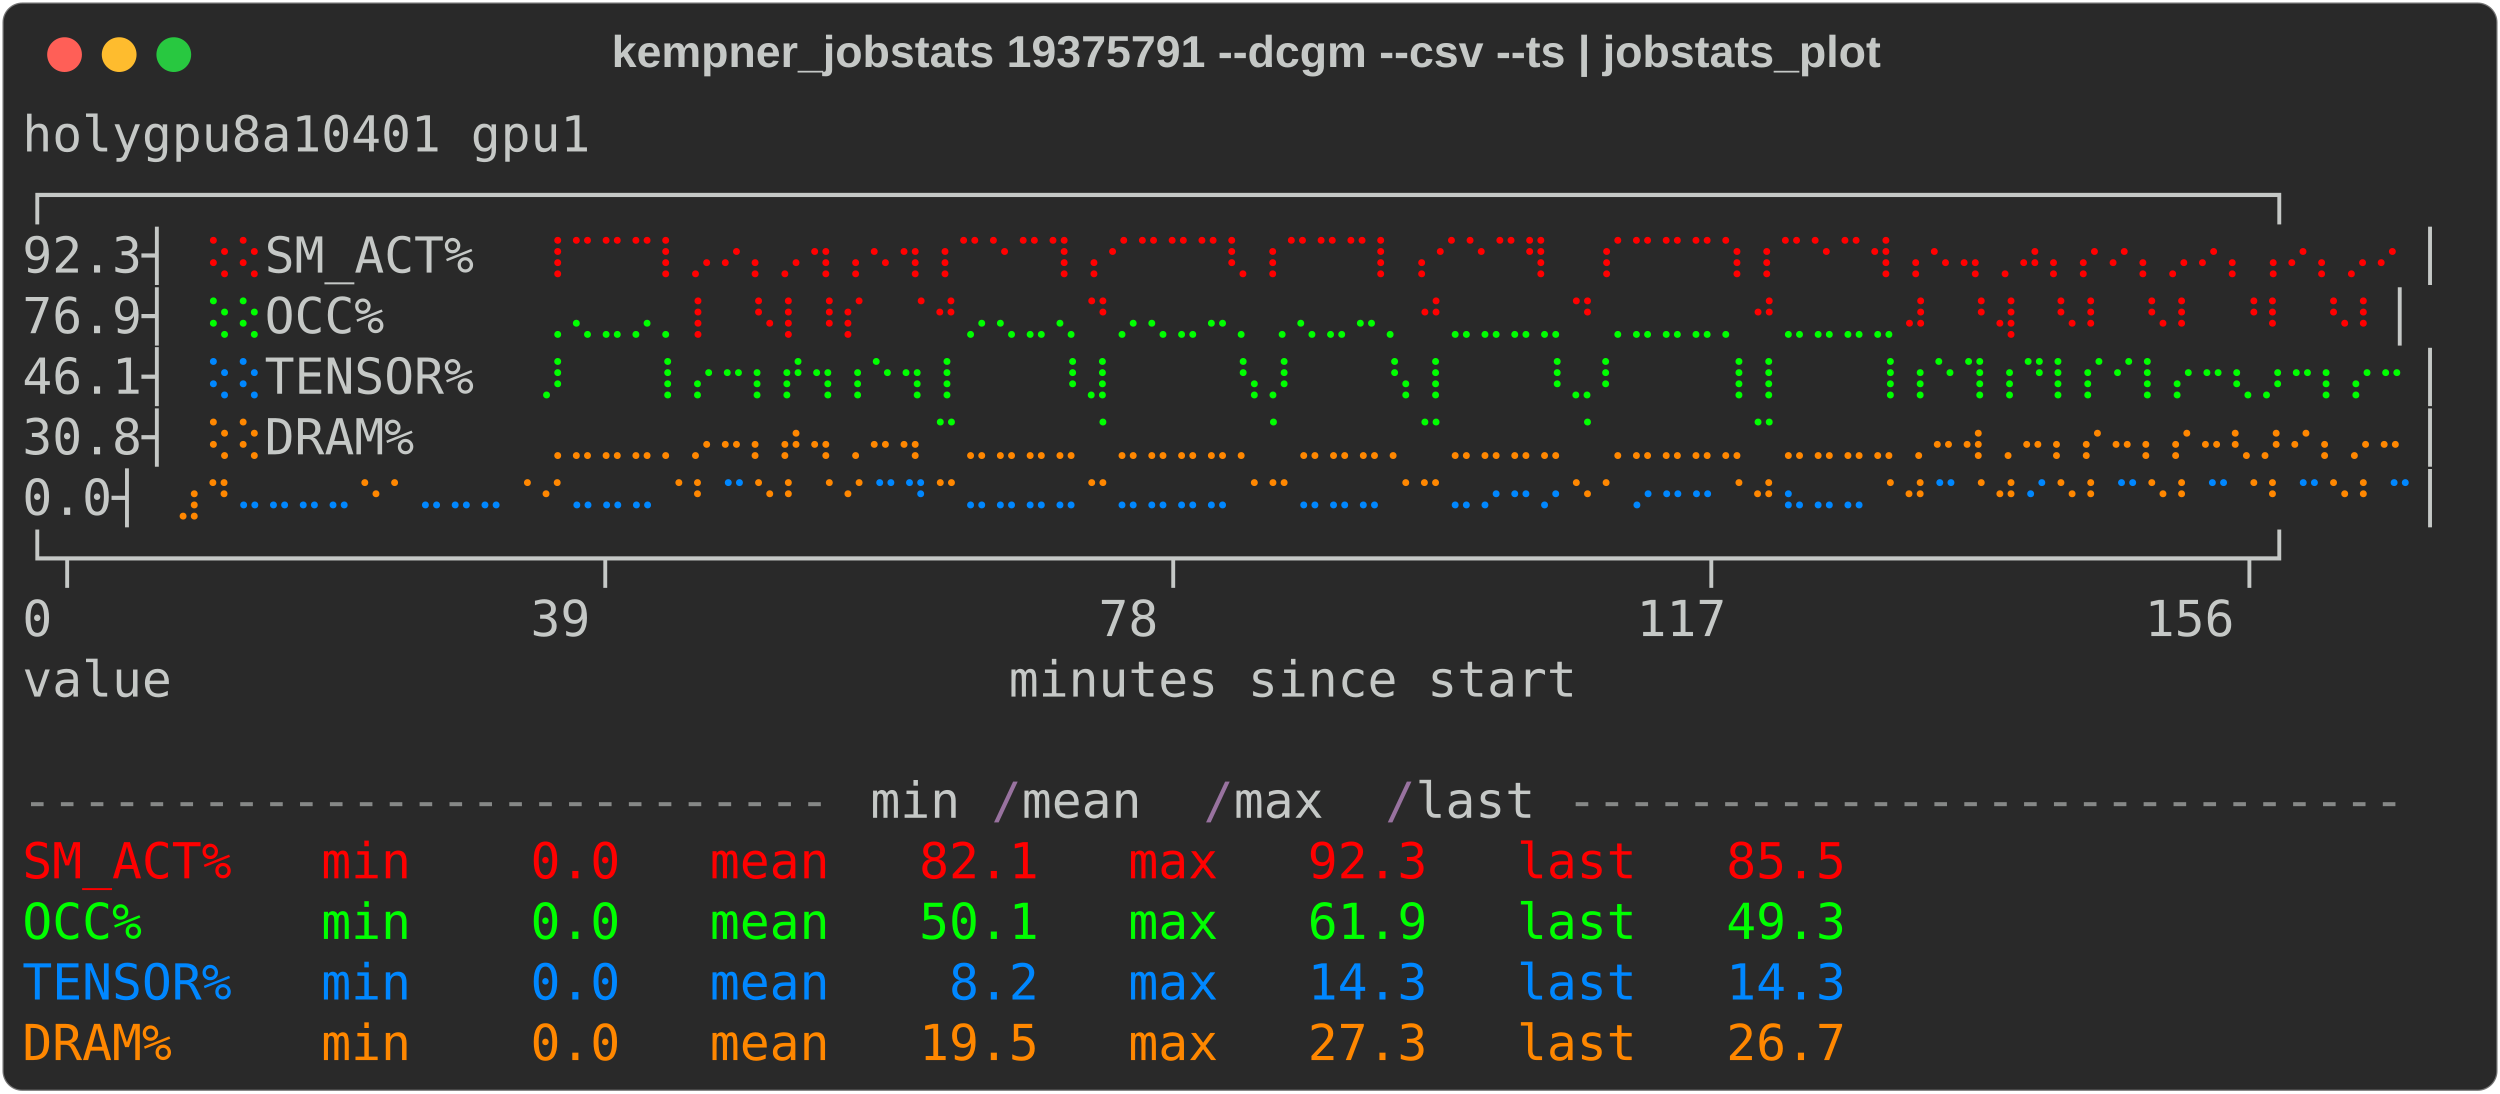
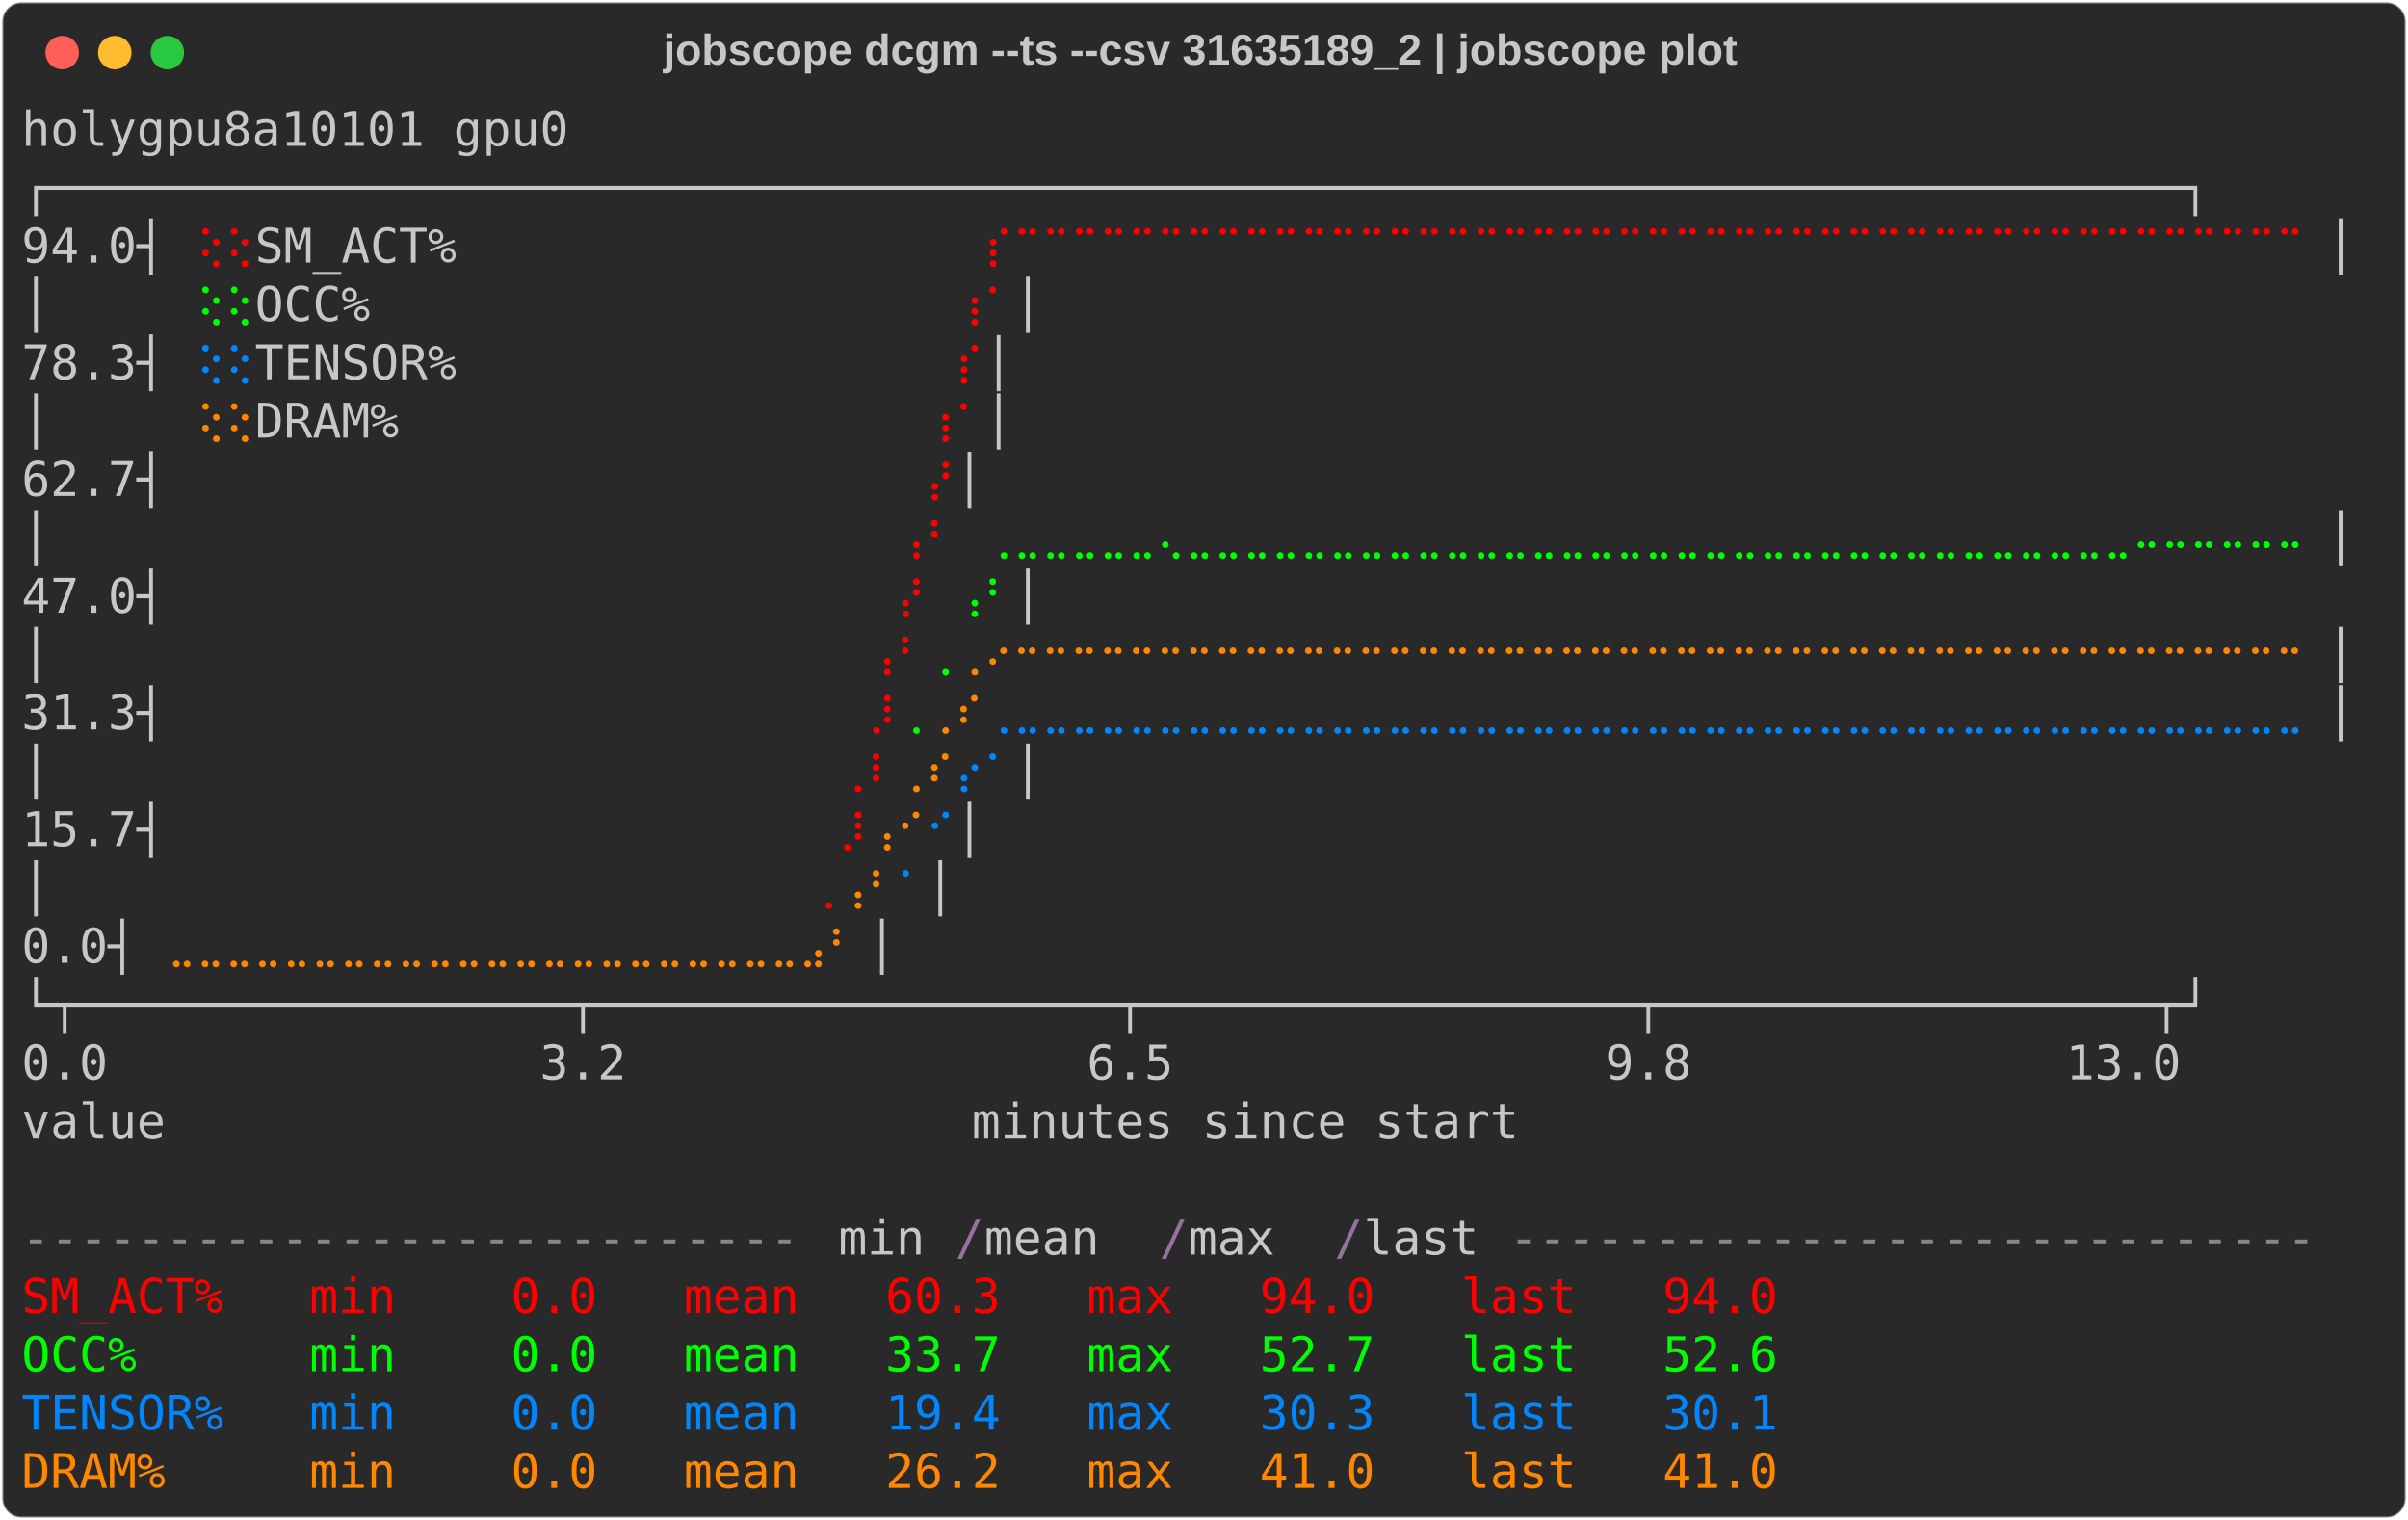
- <svg xmlns="http://www.w3.org/2000/svg" class="rich-terminal" viewBox="0 0 1007 440.4">
+ <svg xmlns="http://www.w3.org/2000/svg" class="rich-terminal" viewBox="0 0 1007 635.6">
  <style>

    @font-face {
        font-family: "Fira Code";
        src: local("FiraCode-Regular"),
                url("https://cdnjs.cloudflare.com/ajax/libs/firacode/6.2.0/woff2/FiraCode-Regular.woff2") format("woff2"),
                url("https://cdnjs.cloudflare.com/ajax/libs/firacode/6.2.0/woff/FiraCode-Regular.woff") format("woff");
        font-style: normal;
        font-weight: 400;
    }
    @font-face {
        font-family: "Fira Code";
        src: local("FiraCode-Bold"),
                url("https://cdnjs.cloudflare.com/ajax/libs/firacode/6.2.0/woff2/FiraCode-Bold.woff2") format("woff2"),
                url("https://cdnjs.cloudflare.com/ajax/libs/firacode/6.2.0/woff/FiraCode-Bold.woff") format("woff");
        font-style: bold;
        font-weight: 700;
    }

-     .terminal-1259196387-matrix {
+     .terminal-2346401868-matrix {
        font-family: Fira Code, monospace;
        font-size: 20px;
        line-height: 24.4px;
        font-variant-east-asian: full-width;
    }

-     .terminal-1259196387-title {
+     .terminal-2346401868-title {
        font-size: 18px;
        font-weight: bold;
        font-family: arial;
    }

-     .terminal-1259196387-r1 { fill: #c5c8c6 }
- .terminal-1259196387-r2 { fill: #ff0000 }
- .terminal-1259196387-r3 { fill: #00ff00 }
- .terminal-1259196387-r4 { fill: #0087ff }
- .terminal-1259196387-r5 { fill: #ff8700 }
- .terminal-1259196387-r6 { fill: #868887 }
- .terminal-1259196387-r7 { fill: #98729f }
+     .terminal-2346401868-r1 { fill: #c5c8c6 }
+ .terminal-2346401868-r2 { fill: #ff0000 }
+ .terminal-2346401868-r3 { fill: #00ff00 }
+ .terminal-2346401868-r4 { fill: #0087ff }
+ .terminal-2346401868-r5 { fill: #ff8700 }
+ .terminal-2346401868-r6 { fill: #868887 }
+ .terminal-2346401868-r7 { fill: #98729f }
    </style>
  <defs>
-     <clipPath id="terminal-1259196387-clip-terminal">
-       <rect x="0" y="0" width="987.2" height="389.4" />
-     </clipPath>
-     <clipPath id="terminal-1259196387-line-0">
+     <clipPath id="terminal-2346401868-clip-terminal">
+       <rect x="0" y="0" width="987.2" height="584.6" />
+     </clipPath>
+     <clipPath id="terminal-2346401868-line-0">
      <rect x="0" y="1.5" width="988.2" height="24.65" />
    </clipPath>
-     <clipPath id="terminal-1259196387-line-1">
+     <clipPath id="terminal-2346401868-line-1">
      <rect x="0" y="25.9" width="988.2" height="24.65" />
    </clipPath>
-     <clipPath id="terminal-1259196387-line-2">
+     <clipPath id="terminal-2346401868-line-2">
      <rect x="0" y="50.3" width="988.2" height="24.65" />
    </clipPath>
-     <clipPath id="terminal-1259196387-line-3">
+     <clipPath id="terminal-2346401868-line-3">
      <rect x="0" y="74.7" width="988.2" height="24.65" />
    </clipPath>
-     <clipPath id="terminal-1259196387-line-4">
+     <clipPath id="terminal-2346401868-line-4">
      <rect x="0" y="99.1" width="988.2" height="24.65" />
    </clipPath>
-     <clipPath id="terminal-1259196387-line-5">
+     <clipPath id="terminal-2346401868-line-5">
      <rect x="0" y="123.5" width="988.2" height="24.65" />
    </clipPath>
-     <clipPath id="terminal-1259196387-line-6">
+     <clipPath id="terminal-2346401868-line-6">
      <rect x="0" y="147.9" width="988.2" height="24.65" />
    </clipPath>
-     <clipPath id="terminal-1259196387-line-7">
+     <clipPath id="terminal-2346401868-line-7">
      <rect x="0" y="172.3" width="988.2" height="24.65" />
    </clipPath>
-     <clipPath id="terminal-1259196387-line-8">
+     <clipPath id="terminal-2346401868-line-8">
      <rect x="0" y="196.7" width="988.2" height="24.65" />
    </clipPath>
-     <clipPath id="terminal-1259196387-line-9">
+     <clipPath id="terminal-2346401868-line-9">
      <rect x="0" y="221.1" width="988.2" height="24.65" />
    </clipPath>
-     <clipPath id="terminal-1259196387-line-10">
+     <clipPath id="terminal-2346401868-line-10">
      <rect x="0" y="245.5" width="988.2" height="24.65" />
    </clipPath>
-     <clipPath id="terminal-1259196387-line-11">
+     <clipPath id="terminal-2346401868-line-11">
      <rect x="0" y="269.9" width="988.2" height="24.65" />
    </clipPath>
-     <clipPath id="terminal-1259196387-line-12">
+     <clipPath id="terminal-2346401868-line-12">
      <rect x="0" y="294.3" width="988.2" height="24.65" />
    </clipPath>
-     <clipPath id="terminal-1259196387-line-13">
+     <clipPath id="terminal-2346401868-line-13">
      <rect x="0" y="318.7" width="988.2" height="24.65" />
    </clipPath>
-     <clipPath id="terminal-1259196387-line-14">
+     <clipPath id="terminal-2346401868-line-14">
      <rect x="0" y="343.1" width="988.2" height="24.65" />
    </clipPath>
+     <clipPath id="terminal-2346401868-line-15">
+       <rect x="0" y="367.5" width="988.2" height="24.65" />
+     </clipPath>
+     <clipPath id="terminal-2346401868-line-16">
+       <rect x="0" y="391.9" width="988.2" height="24.65" />
+     </clipPath>
+     <clipPath id="terminal-2346401868-line-17">
+       <rect x="0" y="416.3" width="988.2" height="24.65" />
+     </clipPath>
+     <clipPath id="terminal-2346401868-line-18">
+       <rect x="0" y="440.7" width="988.2" height="24.65" />
+     </clipPath>
+     <clipPath id="terminal-2346401868-line-19">
+       <rect x="0" y="465.1" width="988.2" height="24.65" />
+     </clipPath>
+     <clipPath id="terminal-2346401868-line-20">
+       <rect x="0" y="489.5" width="988.2" height="24.65" />
+     </clipPath>
+     <clipPath id="terminal-2346401868-line-21">
+       <rect x="0" y="513.9" width="988.2" height="24.65" />
+     </clipPath>
+     <clipPath id="terminal-2346401868-line-22">
+       <rect x="0" y="538.3" width="988.2" height="24.65" />
+     </clipPath>
  </defs>
-   <rect fill="#292929" stroke="rgba(255,255,255,0.35)" stroke-width="1" x="1" y="1" width="1005" height="438.4" rx="8" />
-   <text class="terminal-1259196387-title" fill="#c5c8c6" text-anchor="middle" x="502" y="27">kempner_jobstats 19375791 --dcgm --csv --ts | jobstats_plot</text>
+   <rect fill="#292929" stroke="rgba(255,255,255,0.35)" stroke-width="1" x="1" y="1" width="1005" height="633.6" rx="8" />
+   <text class="terminal-2346401868-title" fill="#c5c8c6" text-anchor="middle" x="502" y="27">jobscope dcgm --ts --csv 31635189_2 | jobscope plot</text>
  <g transform="translate(26,22)">
    <circle cx="0" cy="0" r="7" fill="#ff5f57" />
    <circle cx="22" cy="0" r="7" fill="#febc2e" />
    <circle cx="44" cy="0" r="7" fill="#28c840" />
  </g>
-   <g transform="translate(9, 41)" clip-path="url(#terminal-1259196387-clip-terminal)">
-     <g class="terminal-1259196387-matrix">
-       <text class="terminal-1259196387-r1" x="0" y="20" textLength="976" clip-path="url(#terminal-1259196387-line-0)">                                 holygpu8a10401 gpu1                            </text>
-       <text class="terminal-1259196387-r1" x="988.2" y="20" textLength="12.2" clip-path="url(#terminal-1259196387-line-0)">
- </text>
-       <text class="terminal-1259196387-r1" x="0" y="44.4" textLength="976" clip-path="url(#terminal-1259196387-line-1)">    ┌──────────────────────────────────────────────────────────────────────────┐</text>
-       <text class="terminal-1259196387-r1" x="988.2" y="44.4" textLength="12.2" clip-path="url(#terminal-1259196387-line-1)">
- </text>
-       <text class="terminal-1259196387-r1" x="0" y="68.8" textLength="73.2" clip-path="url(#terminal-1259196387-line-2)">92.3┤ </text>
-       <text class="terminal-1259196387-r2" x="73.2" y="68.8" textLength="24.4" clip-path="url(#terminal-1259196387-line-2)">⢕⢕</text>
-       <text class="terminal-1259196387-r1" x="97.6" y="68.8" textLength="109.8" clip-path="url(#terminal-1259196387-line-2)"> SM_ACT% </text>
-       <text class="terminal-1259196387-r2" x="207.4" y="68.8" textLength="414.8" clip-path="url(#terminal-1259196387-line-2)">⢸⠉⠉⠉⡇⡠⠔⡄⡠⢲⢠⠢⢲⢰⠉⠑⠉⢹⢠⠊⠉⠉⠉⢇⢰⠉⠉⠉⡇⢠⠊⠑⠉⢻</text>
-       <text class="terminal-1259196387-r2" x="634.4" y="68.8" textLength="329.4" clip-path="url(#terminal-1259196387-line-2)">⡎⠉⠉⠉⢱⢰⠉⠑⠉⢺⢠⠢⢤⢀⠴⡄⡔⠔⡄⡠⠔⡄⢠⠔⡄⡠⠔</text>
-       <text class="terminal-1259196387-r1" x="963.8" y="68.8" textLength="12.2" clip-path="url(#terminal-1259196387-line-2)">│</text>
-       <text class="terminal-1259196387-r1" x="988.2" y="68.8" textLength="12.2" clip-path="url(#terminal-1259196387-line-2)">
- </text>
-       <text class="terminal-1259196387-r1" x="0" y="93.2" textLength="73.2" clip-path="url(#terminal-1259196387-line-3)">76.9┤ </text>
-       <text class="terminal-1259196387-r3" x="73.2" y="93.2" textLength="24.4" clip-path="url(#terminal-1259196387-line-3)">⢕⢕</text>
-       <text class="terminal-1259196387-r1" x="97.6" y="93.2" textLength="109.8" clip-path="url(#terminal-1259196387-line-3)"> OCC%    </text>
-       <text class="terminal-1259196387-r3" x="207.4" y="93.2" textLength="61" clip-path="url(#terminal-1259196387-line-3)">⢀⢄⣀⡠⡀</text>
-       <text class="terminal-1259196387-r2" x="268.4" y="93.2" textLength="12.2" clip-path="url(#terminal-1259196387-line-3)">⡇</text>
-       <text class="terminal-1259196387-r2" x="292.8" y="93.2" textLength="48.8" clip-path="url(#terminal-1259196387-line-3)">⠣⡇⠸⡎</text>
-       <text class="terminal-1259196387-r2" x="353.8" y="93.2" textLength="24.4" clip-path="url(#terminal-1259196387-line-3)">⠈⠚</text>
-       <text class="terminal-1259196387-r3" x="378.2" y="93.2" textLength="48.8" clip-path="url(#terminal-1259196387-line-3)">⡠⢄⣀⢄</text>
-       <text class="terminal-1259196387-r2" x="427" y="93.2" textLength="12.2" clip-path="url(#terminal-1259196387-line-3)">⠙</text>
-       <text class="terminal-1259196387-r3" x="439.2" y="93.2" textLength="122" clip-path="url(#terminal-1259196387-line-3)">⡠⢄⣀⠤⡀⢀⢄⣀⠤⡀</text>
-       <text class="terminal-1259196387-r2" x="561.2" y="93.2" textLength="12.2" clip-path="url(#terminal-1259196387-line-3)">⠚</text>
-       <text class="terminal-1259196387-r3" x="573.4" y="93.2" textLength="48.8" clip-path="url(#terminal-1259196387-line-3)">⣀⣀⣀⣀</text>
-       <text class="terminal-1259196387-r2" x="622.2" y="93.2" textLength="12.2" clip-path="url(#terminal-1259196387-line-3)">⠙</text>
-       <text class="terminal-1259196387-r3" x="634.4" y="93.2" textLength="61" clip-path="url(#terminal-1259196387-line-3)">⢀⣀⣀⣀⡀</text>
-       <text class="terminal-1259196387-r2" x="695.4" y="93.2" textLength="12.2" clip-path="url(#terminal-1259196387-line-3)">⠚</text>
-       <text class="terminal-1259196387-r3" x="707.6" y="93.2" textLength="48.8" clip-path="url(#terminal-1259196387-line-3)">⣀⣀⣀⣀</text>
-       <text class="terminal-1259196387-r2" x="756.4" y="93.2" textLength="12.2" clip-path="url(#terminal-1259196387-line-3)">⠼</text>
-       <text class="terminal-1259196387-r2" x="780.8" y="93.2" textLength="24.4" clip-path="url(#terminal-1259196387-line-3)">⠘⢼</text>
-       <text class="terminal-1259196387-r2" x="817.4" y="93.2" textLength="24.4" clip-path="url(#terminal-1259196387-line-3)">⠣⠇</text>
-       <text class="terminal-1259196387-r2" x="854" y="93.2" textLength="24.4" clip-path="url(#terminal-1259196387-line-3)">⠣⠇</text>
-       <text class="terminal-1259196387-r2" x="890.6" y="93.2" textLength="24.4" clip-path="url(#terminal-1259196387-line-3)">⠘⠇</text>
-       <text class="terminal-1259196387-r2" x="927.2" y="93.2" textLength="24.4" clip-path="url(#terminal-1259196387-line-3)">⠣⠇</text>
-       <text class="terminal-1259196387-r1" x="951.6" y="93.2" textLength="24.4" clip-path="url(#terminal-1259196387-line-3)"> │</text>
-       <text class="terminal-1259196387-r1" x="988.2" y="93.2" textLength="12.2" clip-path="url(#terminal-1259196387-line-3)">
- </text>
-       <text class="terminal-1259196387-r1" x="0" y="117.6" textLength="73.2" clip-path="url(#terminal-1259196387-line-4)">46.1┤ </text>
-       <text class="terminal-1259196387-r4" x="73.2" y="117.6" textLength="24.4" clip-path="url(#terminal-1259196387-line-4)">⢕⢕</text>
-       <text class="terminal-1259196387-r1" x="97.6" y="117.6" textLength="109.8" clip-path="url(#terminal-1259196387-line-4)"> TENSOR% </text>
-       <text class="terminal-1259196387-r3" x="207.4" y="117.6" textLength="12.2" clip-path="url(#terminal-1259196387-line-4)">⡸</text>
-       <text class="terminal-1259196387-r3" x="256.2" y="117.6" textLength="122" clip-path="url(#terminal-1259196387-line-4)">⡇⡔⠒⡆⡞⢲⢰⠑⢲⢸</text>
-       <text class="terminal-1259196387-r3" x="414.8" y="117.6" textLength="24.4" clip-path="url(#terminal-1259196387-line-4)">⠸⣸</text>
-       <text class="terminal-1259196387-r3" x="488" y="117.6" textLength="24.4" clip-path="url(#terminal-1259196387-line-4)">⢣⡸</text>
-       <text class="terminal-1259196387-r3" x="549" y="117.6" textLength="24.4" clip-path="url(#terminal-1259196387-line-4)">⢣⢸</text>
-       <text class="terminal-1259196387-r3" x="610" y="117.6" textLength="36.6" clip-path="url(#terminal-1259196387-line-4)">⠸⣀⠇</text>
-       <text class="terminal-1259196387-r3" x="683.2" y="117.6" textLength="24.4" clip-path="url(#terminal-1259196387-line-4)">⢸⢸</text>
-       <text class="terminal-1259196387-r3" x="744.2" y="117.6" textLength="219.6" clip-path="url(#terminal-1259196387-line-4)">⢸⢰⠑⢹⢰⠙⡇⡎⠊⡇⡔⠒⢆⡰⠒⡆⡔⠒</text>
-       <text class="terminal-1259196387-r1" x="963.8" y="117.6" textLength="12.2" clip-path="url(#terminal-1259196387-line-4)">│</text>
-       <text class="terminal-1259196387-r1" x="988.2" y="117.6" textLength="12.2" clip-path="url(#terminal-1259196387-line-4)">
- </text>
-       <text class="terminal-1259196387-r1" x="0" y="142" textLength="73.2" clip-path="url(#terminal-1259196387-line-5)">30.8┤ </text>
-       <text class="terminal-1259196387-r5" x="73.2" y="142" textLength="24.4" clip-path="url(#terminal-1259196387-line-5)">⢕⢕</text>
-       <text class="terminal-1259196387-r1" x="97.6" y="142" textLength="109.8" clip-path="url(#terminal-1259196387-line-5)"> DRAM%   </text>
-       <text class="terminal-1259196387-r5" x="207.4" y="142" textLength="158.6" clip-path="url(#terminal-1259196387-line-5)">⢀⣀⣀⣀⡀⡠⠤⡄⡴⢤⢀⠤⢤</text>
-       <text class="terminal-1259196387-r3" x="366" y="142" textLength="12.2" clip-path="url(#terminal-1259196387-line-5)">⠉</text>
-       <text class="terminal-1259196387-r5" x="378.2" y="142" textLength="48.8" clip-path="url(#terminal-1259196387-line-5)">⣀⣀⣀⣀</text>
-       <text class="terminal-1259196387-r3" x="427" y="142" textLength="12.2" clip-path="url(#terminal-1259196387-line-5)">⠈</text>
-       <text class="terminal-1259196387-r5" x="439.2" y="142" textLength="61" clip-path="url(#terminal-1259196387-line-5)">⣀⣀⣀⣀⡀</text>
-       <text class="terminal-1259196387-r3" x="500.2" y="142" textLength="12.2" clip-path="url(#terminal-1259196387-line-5)">⠁</text>
-       <text class="terminal-1259196387-r5" x="512.4" y="142" textLength="48.8" clip-path="url(#terminal-1259196387-line-5)">⣀⣀⣀⡀</text>
-       <text class="terminal-1259196387-r3" x="561.2" y="142" textLength="12.2" clip-path="url(#terminal-1259196387-line-5)">⠉</text>
-       <text class="terminal-1259196387-r5" x="573.4" y="142" textLength="48.8" clip-path="url(#terminal-1259196387-line-5)">⣀⣀⣀⣀</text>
-       <text class="terminal-1259196387-r3" x="622.2" y="142" textLength="12.2" clip-path="url(#terminal-1259196387-line-5)">⠈</text>
-       <text class="terminal-1259196387-r5" x="634.4" y="142" textLength="61" clip-path="url(#terminal-1259196387-line-5)">⢀⣀⣀⣀⣀</text>
-       <text class="terminal-1259196387-r3" x="695.4" y="142" textLength="12.2" clip-path="url(#terminal-1259196387-line-5)">⠉</text>
-       <text class="terminal-1259196387-r5" x="707.6" y="142" textLength="256.2" clip-path="url(#terminal-1259196387-line-5)">⣀⣀⣀⣀⢀⠤⢴⢀⠤⡄⡔⠤⡄⡔⠤⢆⡰⠔⡄⡠⠤</text>
-       <text class="terminal-1259196387-r1" x="963.8" y="142" textLength="12.2" clip-path="url(#terminal-1259196387-line-5)">│</text>
-       <text class="terminal-1259196387-r1" x="988.2" y="142" textLength="12.2" clip-path="url(#terminal-1259196387-line-5)">
- </text>
-       <text class="terminal-1259196387-r1" x="0" y="166.4" textLength="61" clip-path="url(#terminal-1259196387-line-6)"> 0.0┤</text>
-       <text class="terminal-1259196387-r5" x="61" y="166.4" textLength="24.4" clip-path="url(#terminal-1259196387-line-6)">⣰⠙</text>
-       <text class="terminal-1259196387-r4" x="85.4" y="166.4" textLength="48.8" clip-path="url(#terminal-1259196387-line-6)">⠤⠤⠤⠤</text>
-       <text class="terminal-1259196387-r5" x="134.2" y="166.4" textLength="24.4" clip-path="url(#terminal-1259196387-line-6)">⠑⠁</text>
-       <text class="terminal-1259196387-r4" x="158.6" y="166.4" textLength="36.6" clip-path="url(#terminal-1259196387-line-6)">⠤⠤⠤</text>
-       <text class="terminal-1259196387-r5" x="195.2" y="166.4" textLength="24.4" clip-path="url(#terminal-1259196387-line-6)">⠈⠊</text>
-       <text class="terminal-1259196387-r4" x="219.6" y="166.4" textLength="36.6" clip-path="url(#terminal-1259196387-line-6)">⠤⠤⠤</text>
-       <text class="terminal-1259196387-r5" x="256.2" y="166.4" textLength="24.4" clip-path="url(#terminal-1259196387-line-6)">⠈⠃</text>
-       <text class="terminal-1259196387-r4" x="280.6" y="166.4" textLength="12.2" clip-path="url(#terminal-1259196387-line-6)">⠉</text>
-       <text class="terminal-1259196387-r5" x="292.8" y="166.4" textLength="48.8" clip-path="url(#terminal-1259196387-line-6)">⠑⠃⠈⠊</text>
-       <text class="terminal-1259196387-r4" x="341.6" y="166.4" textLength="24.4" clip-path="url(#terminal-1259196387-line-6)">⠉⠙</text>
-       <text class="terminal-1259196387-r5" x="366" y="166.4" textLength="12.2" clip-path="url(#terminal-1259196387-line-6)">⠉</text>
-       <text class="terminal-1259196387-r4" x="378.2" y="166.4" textLength="48.8" clip-path="url(#terminal-1259196387-line-6)">⠤⠤⠤⠤</text>
-       <text class="terminal-1259196387-r5" x="427" y="166.4" textLength="12.2" clip-path="url(#terminal-1259196387-line-6)">⠉</text>
-       <text class="terminal-1259196387-r4" x="439.2" y="166.4" textLength="48.8" clip-path="url(#terminal-1259196387-line-6)">⠤⠤⠤⠤</text>
-       <text class="terminal-1259196387-r5" x="488" y="166.4" textLength="24.4" clip-path="url(#terminal-1259196387-line-6)">⠈⠉</text>
-       <text class="terminal-1259196387-r4" x="512.4" y="166.4" textLength="36.6" clip-path="url(#terminal-1259196387-line-6)">⠤⠤⠤</text>
-       <text class="terminal-1259196387-r5" x="549" y="166.4" textLength="24.4" clip-path="url(#terminal-1259196387-line-6)">⠈⠉</text>
-       <text class="terminal-1259196387-r4" x="573.4" y="166.4" textLength="48.8" clip-path="url(#terminal-1259196387-line-6)">⠤⠔⠒⠔</text>
-       <text class="terminal-1259196387-r5" x="622.2" y="166.4" textLength="24.4" clip-path="url(#terminal-1259196387-line-6)">⠑⠁</text>
-       <text class="terminal-1259196387-r4" x="646.6" y="166.4" textLength="36.6" clip-path="url(#terminal-1259196387-line-6)">⠔⠒⠒</text>
-       <text class="terminal-1259196387-r5" x="683.2" y="166.4" textLength="24.4" clip-path="url(#terminal-1259196387-line-6)">⠈⠚</text>
-       <text class="terminal-1259196387-r4" x="707.6" y="166.4" textLength="36.6" clip-path="url(#terminal-1259196387-line-6)">⠦⠤⠤</text>
-       <text class="terminal-1259196387-r5" x="744.2" y="166.4" textLength="24.4" clip-path="url(#terminal-1259196387-line-6)">⠈⠚</text>
-       <text class="terminal-1259196387-r4" x="768.6" y="166.4" textLength="12.2" clip-path="url(#terminal-1259196387-line-6)">⠉</text>
-       <text class="terminal-1259196387-r5" x="780.8" y="166.4" textLength="24.4" clip-path="url(#terminal-1259196387-line-6)">⠈⠚</text>
-       <text class="terminal-1259196387-r4" x="805.2" y="166.4" textLength="12.2" clip-path="url(#terminal-1259196387-line-6)">⠊</text>
-       <text class="terminal-1259196387-r5" x="817.4" y="166.4" textLength="24.4" clip-path="url(#terminal-1259196387-line-6)">⠑⠃</text>
-       <text class="terminal-1259196387-r4" x="841.8" y="166.4" textLength="12.2" clip-path="url(#terminal-1259196387-line-6)">⠉</text>
-       <text class="terminal-1259196387-r5" x="854" y="166.4" textLength="24.4" clip-path="url(#terminal-1259196387-line-6)">⠑⠃</text>
-       <text class="terminal-1259196387-r4" x="878.4" y="166.4" textLength="12.2" clip-path="url(#terminal-1259196387-line-6)">⠉</text>
-       <text class="terminal-1259196387-r5" x="890.6" y="166.4" textLength="24.4" clip-path="url(#terminal-1259196387-line-6)">⠈⠃</text>
-       <text class="terminal-1259196387-r4" x="915" y="166.4" textLength="12.2" clip-path="url(#terminal-1259196387-line-6)">⠉</text>
-       <text class="terminal-1259196387-r5" x="927.2" y="166.4" textLength="24.4" clip-path="url(#terminal-1259196387-line-6)">⠑⠃</text>
-       <text class="terminal-1259196387-r4" x="951.6" y="166.4" textLength="12.2" clip-path="url(#terminal-1259196387-line-6)">⠉</text>
-       <text class="terminal-1259196387-r1" x="963.8" y="166.4" textLength="12.2" clip-path="url(#terminal-1259196387-line-6)">│</text>
-       <text class="terminal-1259196387-r1" x="988.2" y="166.4" textLength="12.2" clip-path="url(#terminal-1259196387-line-6)">
- </text>
-       <text class="terminal-1259196387-r1" x="0" y="190.8" textLength="976" clip-path="url(#terminal-1259196387-line-7)">    └┬─────────────────┬──────────────────┬─────────────────┬─────────────────┬┘</text>
-       <text class="terminal-1259196387-r1" x="988.2" y="190.8" textLength="12.2" clip-path="url(#terminal-1259196387-line-7)">
- </text>
-       <text class="terminal-1259196387-r1" x="0" y="215.2" textLength="976" clip-path="url(#terminal-1259196387-line-8)">     0                39                 78                117              156 </text>
-       <text class="terminal-1259196387-r1" x="988.2" y="215.2" textLength="12.2" clip-path="url(#terminal-1259196387-line-8)">
- </text>
-       <text class="terminal-1259196387-r1" x="0" y="239.6" textLength="976" clip-path="url(#terminal-1259196387-line-9)">value                            minutes since start                            </text>
-       <text class="terminal-1259196387-r1" x="988.2" y="239.6" textLength="12.2" clip-path="url(#terminal-1259196387-line-9)">
- </text>
-       <text class="terminal-1259196387-r1" x="988.2" y="264" textLength="12.2" clip-path="url(#terminal-1259196387-line-10)">
- </text>
-       <text class="terminal-1259196387-r6" x="0" y="288.4" textLength="341.6" clip-path="url(#terminal-1259196387-line-11)">--------------------------- </text>
-       <text class="terminal-1259196387-r1" x="341.6" y="288.4" textLength="48.8" clip-path="url(#terminal-1259196387-line-11)">min </text>
-       <text class="terminal-1259196387-r7" x="390.4" y="288.4" textLength="12.2" clip-path="url(#terminal-1259196387-line-11)">/</text>
-       <text class="terminal-1259196387-r1" x="402.6" y="288.4" textLength="73.2" clip-path="url(#terminal-1259196387-line-11)"> mean </text>
-       <text class="terminal-1259196387-r7" x="475.8" y="288.4" textLength="12.2" clip-path="url(#terminal-1259196387-line-11)">/</text>
-       <text class="terminal-1259196387-r1" x="488" y="288.4" textLength="61" clip-path="url(#terminal-1259196387-line-11)"> max </text>
-       <text class="terminal-1259196387-r7" x="549" y="288.4" textLength="12.2" clip-path="url(#terminal-1259196387-line-11)">/</text>
-       <text class="terminal-1259196387-r1" x="561.2" y="288.4" textLength="61" clip-path="url(#terminal-1259196387-line-11)"> last</text>
-       <text class="terminal-1259196387-r6" x="622.2" y="288.4" textLength="353.8" clip-path="url(#terminal-1259196387-line-11)"> ----------------------------</text>
-       <text class="terminal-1259196387-r1" x="988.2" y="288.4" textLength="12.2" clip-path="url(#terminal-1259196387-line-11)">
- </text>
-       <text class="terminal-1259196387-r2" x="0" y="312.8" textLength="768.6" clip-path="url(#terminal-1259196387-line-12)">  SM_ACT%   min    0.0   mean   82.1   max   92.3   last   85.5</text>
-       <text class="terminal-1259196387-r1" x="988.2" y="312.8" textLength="12.2" clip-path="url(#terminal-1259196387-line-12)">
- </text>
-       <text class="terminal-1259196387-r3" x="0" y="337.2" textLength="768.6" clip-path="url(#terminal-1259196387-line-13)">  OCC%      min    0.0   mean   50.1   max   61.9   last   49.3</text>
-       <text class="terminal-1259196387-r1" x="988.2" y="337.2" textLength="12.2" clip-path="url(#terminal-1259196387-line-13)">
- </text>
-       <text class="terminal-1259196387-r4" x="0" y="361.6" textLength="768.6" clip-path="url(#terminal-1259196387-line-14)">  TENSOR%   min    0.0   mean    8.2   max   14.3   last   14.3</text>
-       <text class="terminal-1259196387-r1" x="988.2" y="361.6" textLength="12.2" clip-path="url(#terminal-1259196387-line-14)">
- </text>
-       <text class="terminal-1259196387-r5" x="0" y="386" textLength="768.6" clip-path="url(#terminal-1259196387-line-15)">  DRAM%     min    0.0   mean   19.5   max   27.3   last   26.7</text>
-       <text class="terminal-1259196387-r1" x="988.2" y="386" textLength="12.2" clip-path="url(#terminal-1259196387-line-15)">
+   <g transform="translate(9, 41)" clip-path="url(#terminal-2346401868-clip-terminal)">
+     <g class="terminal-2346401868-matrix">
+       <text class="terminal-2346401868-r1" x="0" y="20" textLength="976" clip-path="url(#terminal-2346401868-line-0)">                                 holygpu8a10101 gpu0                            </text>
+       <text class="terminal-2346401868-r1" x="988.2" y="20" textLength="12.2" clip-path="url(#terminal-2346401868-line-0)">
+ </text>
+       <text class="terminal-2346401868-r1" x="0" y="44.4" textLength="976" clip-path="url(#terminal-2346401868-line-1)">    ┌──────────────────────────────────────────────────────────────────────────┐</text>
+       <text class="terminal-2346401868-r1" x="988.2" y="44.4" textLength="12.2" clip-path="url(#terminal-2346401868-line-1)">
+ </text>
+       <text class="terminal-2346401868-r1" x="0" y="68.8" textLength="73.2" clip-path="url(#terminal-2346401868-line-2)">94.0┤ </text>
+       <text class="terminal-2346401868-r2" x="73.2" y="68.8" textLength="24.4" clip-path="url(#terminal-2346401868-line-2)">⢕⢕</text>
+       <text class="terminal-2346401868-r1" x="97.6" y="68.8" textLength="305" clip-path="url(#terminal-2346401868-line-2)"> SM_ACT%                 </text>
+       <text class="terminal-2346401868-r2" x="402.6" y="68.8" textLength="561.2" clip-path="url(#terminal-2346401868-line-2)">⡎⠉⠉⠉⠉⠉⠉⠉⠉⠉⠉⠉⠉⠉⠉⠉⠉⠉⠉⠉⠉⠉⠉⠉⠉⠉⠉⠉⠉⠉⠉⠉⠉⠉⠉⠉⠉⠉⠉⠉⠉⠉⠉⠉⠉⠉</text>
+       <text class="terminal-2346401868-r1" x="963.8" y="68.8" textLength="12.2" clip-path="url(#terminal-2346401868-line-2)">│</text>
+       <text class="terminal-2346401868-r1" x="988.2" y="68.8" textLength="12.2" clip-path="url(#terminal-2346401868-line-2)">
+ </text>
+       <text class="terminal-2346401868-r1" x="0" y="93.2" textLength="73.2" clip-path="url(#terminal-2346401868-line-3)">    │ </text>
+       <text class="terminal-2346401868-r3" x="73.2" y="93.2" textLength="24.4" clip-path="url(#terminal-2346401868-line-3)">⢕⢕</text>
+       <text class="terminal-2346401868-r1" x="97.6" y="93.2" textLength="292.8" clip-path="url(#terminal-2346401868-line-3)"> OCC%                   </text>
+       <text class="terminal-2346401868-r2" x="390.4" y="93.2" textLength="24.4" clip-path="url(#terminal-2346401868-line-3)">⢰⠁</text>
+       <text class="terminal-2346401868-r1" x="414.8" y="93.2" textLength="561.2" clip-path="url(#terminal-2346401868-line-3)">                                             │</text>
+       <text class="terminal-2346401868-r1" x="988.2" y="93.2" textLength="12.2" clip-path="url(#terminal-2346401868-line-3)">
+ </text>
+       <text class="terminal-2346401868-r1" x="0" y="117.6" textLength="73.2" clip-path="url(#terminal-2346401868-line-4)">78.3┤ </text>
+       <text class="terminal-2346401868-r4" x="73.2" y="117.6" textLength="24.4" clip-path="url(#terminal-2346401868-line-4)">⢕⢕</text>
+       <text class="terminal-2346401868-r1" x="97.6" y="117.6" textLength="292.8" clip-path="url(#terminal-2346401868-line-4)"> TENSOR%                </text>
+       <text class="terminal-2346401868-r2" x="390.4" y="117.6" textLength="12.2" clip-path="url(#terminal-2346401868-line-4)">⡎</text>
+       <text class="terminal-2346401868-r1" x="402.6" y="117.6" textLength="573.4" clip-path="url(#terminal-2346401868-line-4)">                                              │</text>
+       <text class="terminal-2346401868-r1" x="988.2" y="117.6" textLength="12.2" clip-path="url(#terminal-2346401868-line-4)">
+ </text>
+       <text class="terminal-2346401868-r1" x="0" y="142" textLength="73.2" clip-path="url(#terminal-2346401868-line-5)">    │ </text>
+       <text class="terminal-2346401868-r5" x="73.2" y="142" textLength="24.4" clip-path="url(#terminal-2346401868-line-5)">⢕⢕</text>
+       <text class="terminal-2346401868-r1" x="97.6" y="142" textLength="280.6" clip-path="url(#terminal-2346401868-line-5)"> DRAM%                 </text>
+       <text class="terminal-2346401868-r2" x="378.2" y="142" textLength="24.4" clip-path="url(#terminal-2346401868-line-5)">⢰⠁</text>
+       <text class="terminal-2346401868-r1" x="402.6" y="142" textLength="573.4" clip-path="url(#terminal-2346401868-line-5)">                                              │</text>
+       <text class="terminal-2346401868-r1" x="988.2" y="142" textLength="12.2" clip-path="url(#terminal-2346401868-line-5)">
+ </text>
+       <text class="terminal-2346401868-r1" x="0" y="166.4" textLength="378.2" clip-path="url(#terminal-2346401868-line-6)">62.7┤                          </text>
+       <text class="terminal-2346401868-r2" x="378.2" y="166.4" textLength="12.2" clip-path="url(#terminal-2346401868-line-6)">⡜</text>
+       <text class="terminal-2346401868-r1" x="390.4" y="166.4" textLength="585.6" clip-path="url(#terminal-2346401868-line-6)">                                               │</text>
+       <text class="terminal-2346401868-r1" x="988.2" y="166.4" textLength="12.2" clip-path="url(#terminal-2346401868-line-6)">
+ </text>
+       <text class="terminal-2346401868-r1" x="0" y="190.8" textLength="366" clip-path="url(#terminal-2346401868-line-7)">    │                         </text>
+       <text class="terminal-2346401868-r2" x="366" y="190.8" textLength="24.4" clip-path="url(#terminal-2346401868-line-7)">⢠⠃</text>
+       <text class="terminal-2346401868-r3" x="402.6" y="190.8" textLength="561.2" clip-path="url(#terminal-2346401868-line-7)">⢀⣀⣀⣀⣀⣀⢄⣀⣀⣀⣀⣀⣀⣀⣀⣀⣀⣀⣀⣀⣀⣀⣀⣀⣀⣀⣀⣀⣀⣀⣀⣀⣀⣀⣀⣀⣀⣀⣀⣀⠤⠤⠤⠤⠤⠤</text>
+       <text class="terminal-2346401868-r1" x="963.8" y="190.8" textLength="12.2" clip-path="url(#terminal-2346401868-line-7)">│</text>
+       <text class="terminal-2346401868-r1" x="988.2" y="190.8" textLength="12.2" clip-path="url(#terminal-2346401868-line-7)">
+ </text>
+       <text class="terminal-2346401868-r1" x="0" y="215.2" textLength="366" clip-path="url(#terminal-2346401868-line-8)">47.0┤                         </text>
+       <text class="terminal-2346401868-r2" x="366" y="215.2" textLength="12.2" clip-path="url(#terminal-2346401868-line-8)">⡜</text>
+       <text class="terminal-2346401868-r3" x="390.4" y="215.2" textLength="24.4" clip-path="url(#terminal-2346401868-line-8)">⢠⠃</text>
+       <text class="terminal-2346401868-r1" x="414.8" y="215.2" textLength="561.2" clip-path="url(#terminal-2346401868-line-8)">                                             │</text>
+       <text class="terminal-2346401868-r1" x="988.2" y="215.2" textLength="12.2" clip-path="url(#terminal-2346401868-line-8)">
+ </text>
+       <text class="terminal-2346401868-r1" x="0" y="239.6" textLength="353.8" clip-path="url(#terminal-2346401868-line-9)">    │                        </text>
+       <text class="terminal-2346401868-r2" x="353.8" y="239.6" textLength="24.4" clip-path="url(#terminal-2346401868-line-9)">⢠⠃</text>
+       <text class="terminal-2346401868-r3" x="378.2" y="239.6" textLength="12.2" clip-path="url(#terminal-2346401868-line-9)">⢀</text>
+       <text class="terminal-2346401868-r5" x="390.4" y="239.6" textLength="573.4" clip-path="url(#terminal-2346401868-line-9)">⢀⠔⠒⠒⠒⠒⠒⠒⠒⠒⠒⠒⠒⠒⠒⠒⠒⠒⠒⠒⠒⠒⠒⠒⠒⠒⠒⠒⠒⠒⠒⠒⠒⠒⠒⠒⠒⠒⠒⠒⠒⠒⠒⠒⠒⠒⠒</text>
+       <text class="terminal-2346401868-r1" x="963.8" y="239.6" textLength="12.2" clip-path="url(#terminal-2346401868-line-9)">│</text>
+       <text class="terminal-2346401868-r1" x="988.2" y="239.6" textLength="12.2" clip-path="url(#terminal-2346401868-line-9)">
+ </text>
+       <text class="terminal-2346401868-r1" x="0" y="264" textLength="353.8" clip-path="url(#terminal-2346401868-line-10)">31.3┤                        </text>
+       <text class="terminal-2346401868-r2" x="353.8" y="264" textLength="12.2" clip-path="url(#terminal-2346401868-line-10)">⡸</text>
+       <text class="terminal-2346401868-r3" x="366" y="264" textLength="12.2" clip-path="url(#terminal-2346401868-line-10)">⢀</text>
+       <text class="terminal-2346401868-r5" x="378.2" y="264" textLength="24.4" clip-path="url(#terminal-2346401868-line-10)">⢀⠎</text>
+       <text class="terminal-2346401868-r4" x="402.6" y="264" textLength="561.2" clip-path="url(#terminal-2346401868-line-10)">⢀⣀⣀⣀⣀⣀⣀⣀⣀⣀⣀⣀⣀⣀⣀⣀⣀⣀⣀⣀⣀⣀⣀⣀⣀⣀⣀⣀⣀⣀⣀⣀⣀⣀⣀⣀⣀⣀⣀⣀⣀⣀⣀⣀⣀⣀</text>
+       <text class="terminal-2346401868-r1" x="963.8" y="264" textLength="12.2" clip-path="url(#terminal-2346401868-line-10)">│</text>
+       <text class="terminal-2346401868-r1" x="988.2" y="264" textLength="12.2" clip-path="url(#terminal-2346401868-line-10)">
+ </text>
+       <text class="terminal-2346401868-r1" x="0" y="288.4" textLength="341.6" clip-path="url(#terminal-2346401868-line-11)">    │                       </text>
+       <text class="terminal-2346401868-r2" x="341.6" y="288.4" textLength="24.4" clip-path="url(#terminal-2346401868-line-11)">⢀⠇</text>
+       <text class="terminal-2346401868-r5" x="366" y="288.4" textLength="24.4" clip-path="url(#terminal-2346401868-line-11)">⢀⠎</text>
+       <text class="terminal-2346401868-r4" x="390.4" y="288.4" textLength="24.4" clip-path="url(#terminal-2346401868-line-11)">⡔⠁</text>
+       <text class="terminal-2346401868-r1" x="414.8" y="288.4" textLength="561.2" clip-path="url(#terminal-2346401868-line-11)">                                             │</text>
+       <text class="terminal-2346401868-r1" x="988.2" y="288.4" textLength="12.2" clip-path="url(#terminal-2346401868-line-11)">
+ </text>
+       <text class="terminal-2346401868-r1" x="0" y="312.8" textLength="341.6" clip-path="url(#terminal-2346401868-line-12)">15.7┤                       </text>
+       <text class="terminal-2346401868-r2" x="341.6" y="312.8" textLength="12.2" clip-path="url(#terminal-2346401868-line-12)">⡸</text>
+       <text class="terminal-2346401868-r5" x="353.8" y="312.8" textLength="24.4" clip-path="url(#terminal-2346401868-line-12)">⢠⠊</text>
+       <text class="terminal-2346401868-r4" x="378.2" y="312.8" textLength="12.2" clip-path="url(#terminal-2346401868-line-12)">⠊</text>
+       <text class="terminal-2346401868-r1" x="390.4" y="312.8" textLength="585.6" clip-path="url(#terminal-2346401868-line-12)">                                               │</text>
+       <text class="terminal-2346401868-r1" x="988.2" y="312.8" textLength="12.2" clip-path="url(#terminal-2346401868-line-12)">
+ </text>
+       <text class="terminal-2346401868-r1" x="0" y="337.2" textLength="329.4" clip-path="url(#terminal-2346401868-line-13)">    │                      </text>
+       <text class="terminal-2346401868-r2" x="329.4" y="337.2" textLength="12.2" clip-path="url(#terminal-2346401868-line-13)">⢀</text>
+       <text class="terminal-2346401868-r5" x="341.6" y="337.2" textLength="24.4" clip-path="url(#terminal-2346401868-line-13)">⢠⠃</text>
+       <text class="terminal-2346401868-r4" x="366" y="337.2" textLength="12.2" clip-path="url(#terminal-2346401868-line-13)">⠁</text>
+       <text class="terminal-2346401868-r1" x="378.2" y="337.2" textLength="597.8" clip-path="url(#terminal-2346401868-line-13)">                                                │</text>
+       <text class="terminal-2346401868-r1" x="988.2" y="337.2" textLength="12.2" clip-path="url(#terminal-2346401868-line-13)">
+ </text>
+       <text class="terminal-2346401868-r1" x="0" y="361.6" textLength="61" clip-path="url(#terminal-2346401868-line-14)"> 0.0┤</text>
+       <text class="terminal-2346401868-r5" x="61" y="361.6" textLength="292.8" clip-path="url(#terminal-2346401868-line-14)">⣀⣀⣀⣀⣀⣀⣀⣀⣀⣀⣀⣀⣀⣀⣀⣀⣀⣀⣀⣀⣀⣀⣠⠃</text>
+       <text class="terminal-2346401868-r1" x="353.8" y="361.6" textLength="622.2" clip-path="url(#terminal-2346401868-line-14)">                                                  │</text>
+       <text class="terminal-2346401868-r1" x="988.2" y="361.6" textLength="12.2" clip-path="url(#terminal-2346401868-line-14)">
+ </text>
+       <text class="terminal-2346401868-r1" x="0" y="386" textLength="976" clip-path="url(#terminal-2346401868-line-15)">    └┬─────────────────┬──────────────────┬─────────────────┬─────────────────┬┘</text>
+       <text class="terminal-2346401868-r1" x="988.2" y="386" textLength="12.2" clip-path="url(#terminal-2346401868-line-15)">
+ </text>
+       <text class="terminal-2346401868-r1" x="0" y="410.4" textLength="976" clip-path="url(#terminal-2346401868-line-16)">    0.0               3.2                6.5               9.8             13.0 </text>
+       <text class="terminal-2346401868-r1" x="988.2" y="410.4" textLength="12.2" clip-path="url(#terminal-2346401868-line-16)">
+ </text>
+       <text class="terminal-2346401868-r1" x="0" y="434.8" textLength="976" clip-path="url(#terminal-2346401868-line-17)">value                            minutes since start                            </text>
+       <text class="terminal-2346401868-r1" x="988.2" y="434.8" textLength="12.2" clip-path="url(#terminal-2346401868-line-17)">
+ </text>
+       <text class="terminal-2346401868-r1" x="988.2" y="459.2" textLength="12.2" clip-path="url(#terminal-2346401868-line-18)">
+ </text>
+       <text class="terminal-2346401868-r6" x="0" y="483.6" textLength="341.6" clip-path="url(#terminal-2346401868-line-19)">--------------------------- </text>
+       <text class="terminal-2346401868-r1" x="341.6" y="483.6" textLength="48.8" clip-path="url(#terminal-2346401868-line-19)">min </text>
+       <text class="terminal-2346401868-r7" x="390.4" y="483.6" textLength="12.2" clip-path="url(#terminal-2346401868-line-19)">/</text>
+       <text class="terminal-2346401868-r1" x="402.6" y="483.6" textLength="73.2" clip-path="url(#terminal-2346401868-line-19)"> mean </text>
+       <text class="terminal-2346401868-r7" x="475.8" y="483.6" textLength="12.2" clip-path="url(#terminal-2346401868-line-19)">/</text>
+       <text class="terminal-2346401868-r1" x="488" y="483.6" textLength="61" clip-path="url(#terminal-2346401868-line-19)"> max </text>
+       <text class="terminal-2346401868-r7" x="549" y="483.6" textLength="12.2" clip-path="url(#terminal-2346401868-line-19)">/</text>
+       <text class="terminal-2346401868-r1" x="561.2" y="483.6" textLength="61" clip-path="url(#terminal-2346401868-line-19)"> last</text>
+       <text class="terminal-2346401868-r6" x="622.2" y="483.6" textLength="353.8" clip-path="url(#terminal-2346401868-line-19)"> ----------------------------</text>
+       <text class="terminal-2346401868-r1" x="988.2" y="483.6" textLength="12.2" clip-path="url(#terminal-2346401868-line-19)">
+ </text>
+       <text class="terminal-2346401868-r2" x="0" y="508" textLength="768.6" clip-path="url(#terminal-2346401868-line-20)">  SM_ACT%   min    0.0   mean   60.3   max   94.0   last   94.0</text>
+       <text class="terminal-2346401868-r1" x="988.2" y="508" textLength="12.2" clip-path="url(#terminal-2346401868-line-20)">
+ </text>
+       <text class="terminal-2346401868-r3" x="0" y="532.4" textLength="768.6" clip-path="url(#terminal-2346401868-line-21)">  OCC%      min    0.0   mean   33.7   max   52.7   last   52.6</text>
+       <text class="terminal-2346401868-r1" x="988.2" y="532.4" textLength="12.2" clip-path="url(#terminal-2346401868-line-21)">
+ </text>
+       <text class="terminal-2346401868-r4" x="0" y="556.8" textLength="768.6" clip-path="url(#terminal-2346401868-line-22)">  TENSOR%   min    0.0   mean   19.4   max   30.3   last   30.1</text>
+       <text class="terminal-2346401868-r1" x="988.2" y="556.8" textLength="12.2" clip-path="url(#terminal-2346401868-line-22)">
+ </text>
+       <text class="terminal-2346401868-r5" x="0" y="581.2" textLength="768.6" clip-path="url(#terminal-2346401868-line-23)">  DRAM%     min    0.0   mean   26.2   max   41.0   last   41.0</text>
+       <text class="terminal-2346401868-r1" x="988.2" y="581.2" textLength="12.2" clip-path="url(#terminal-2346401868-line-23)">
</text>
    </g>
  </g>
</svg>
